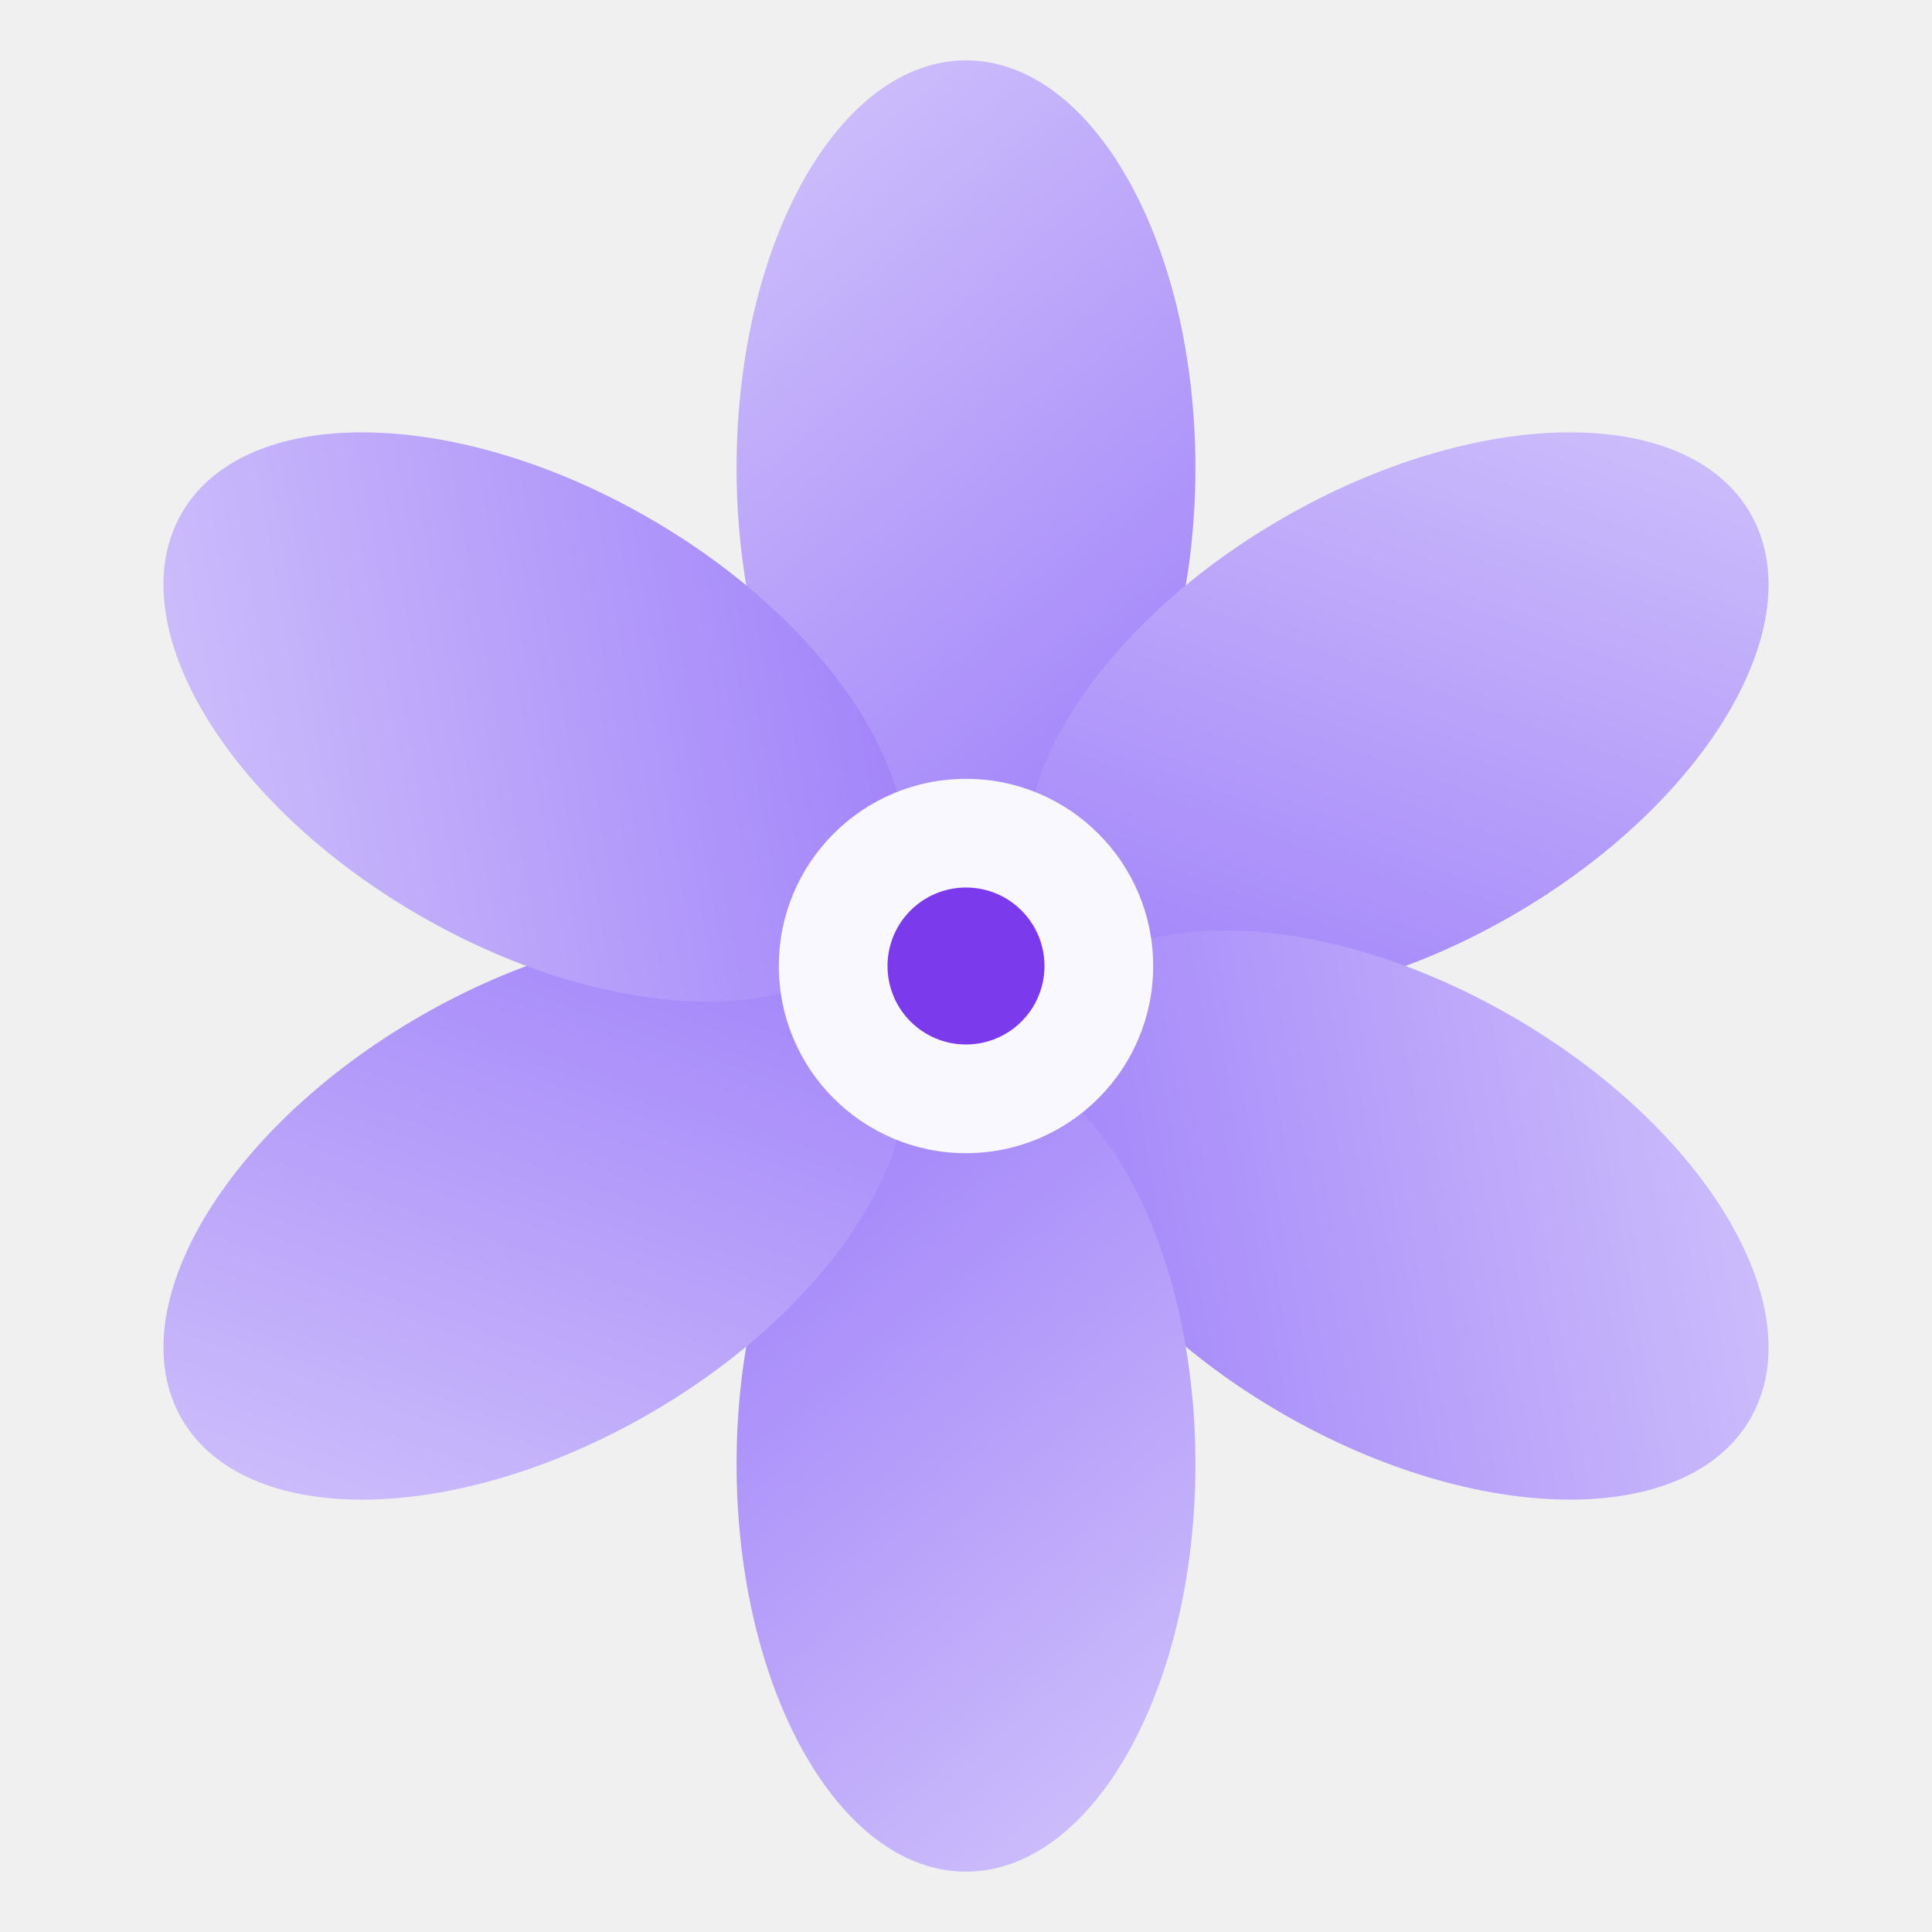
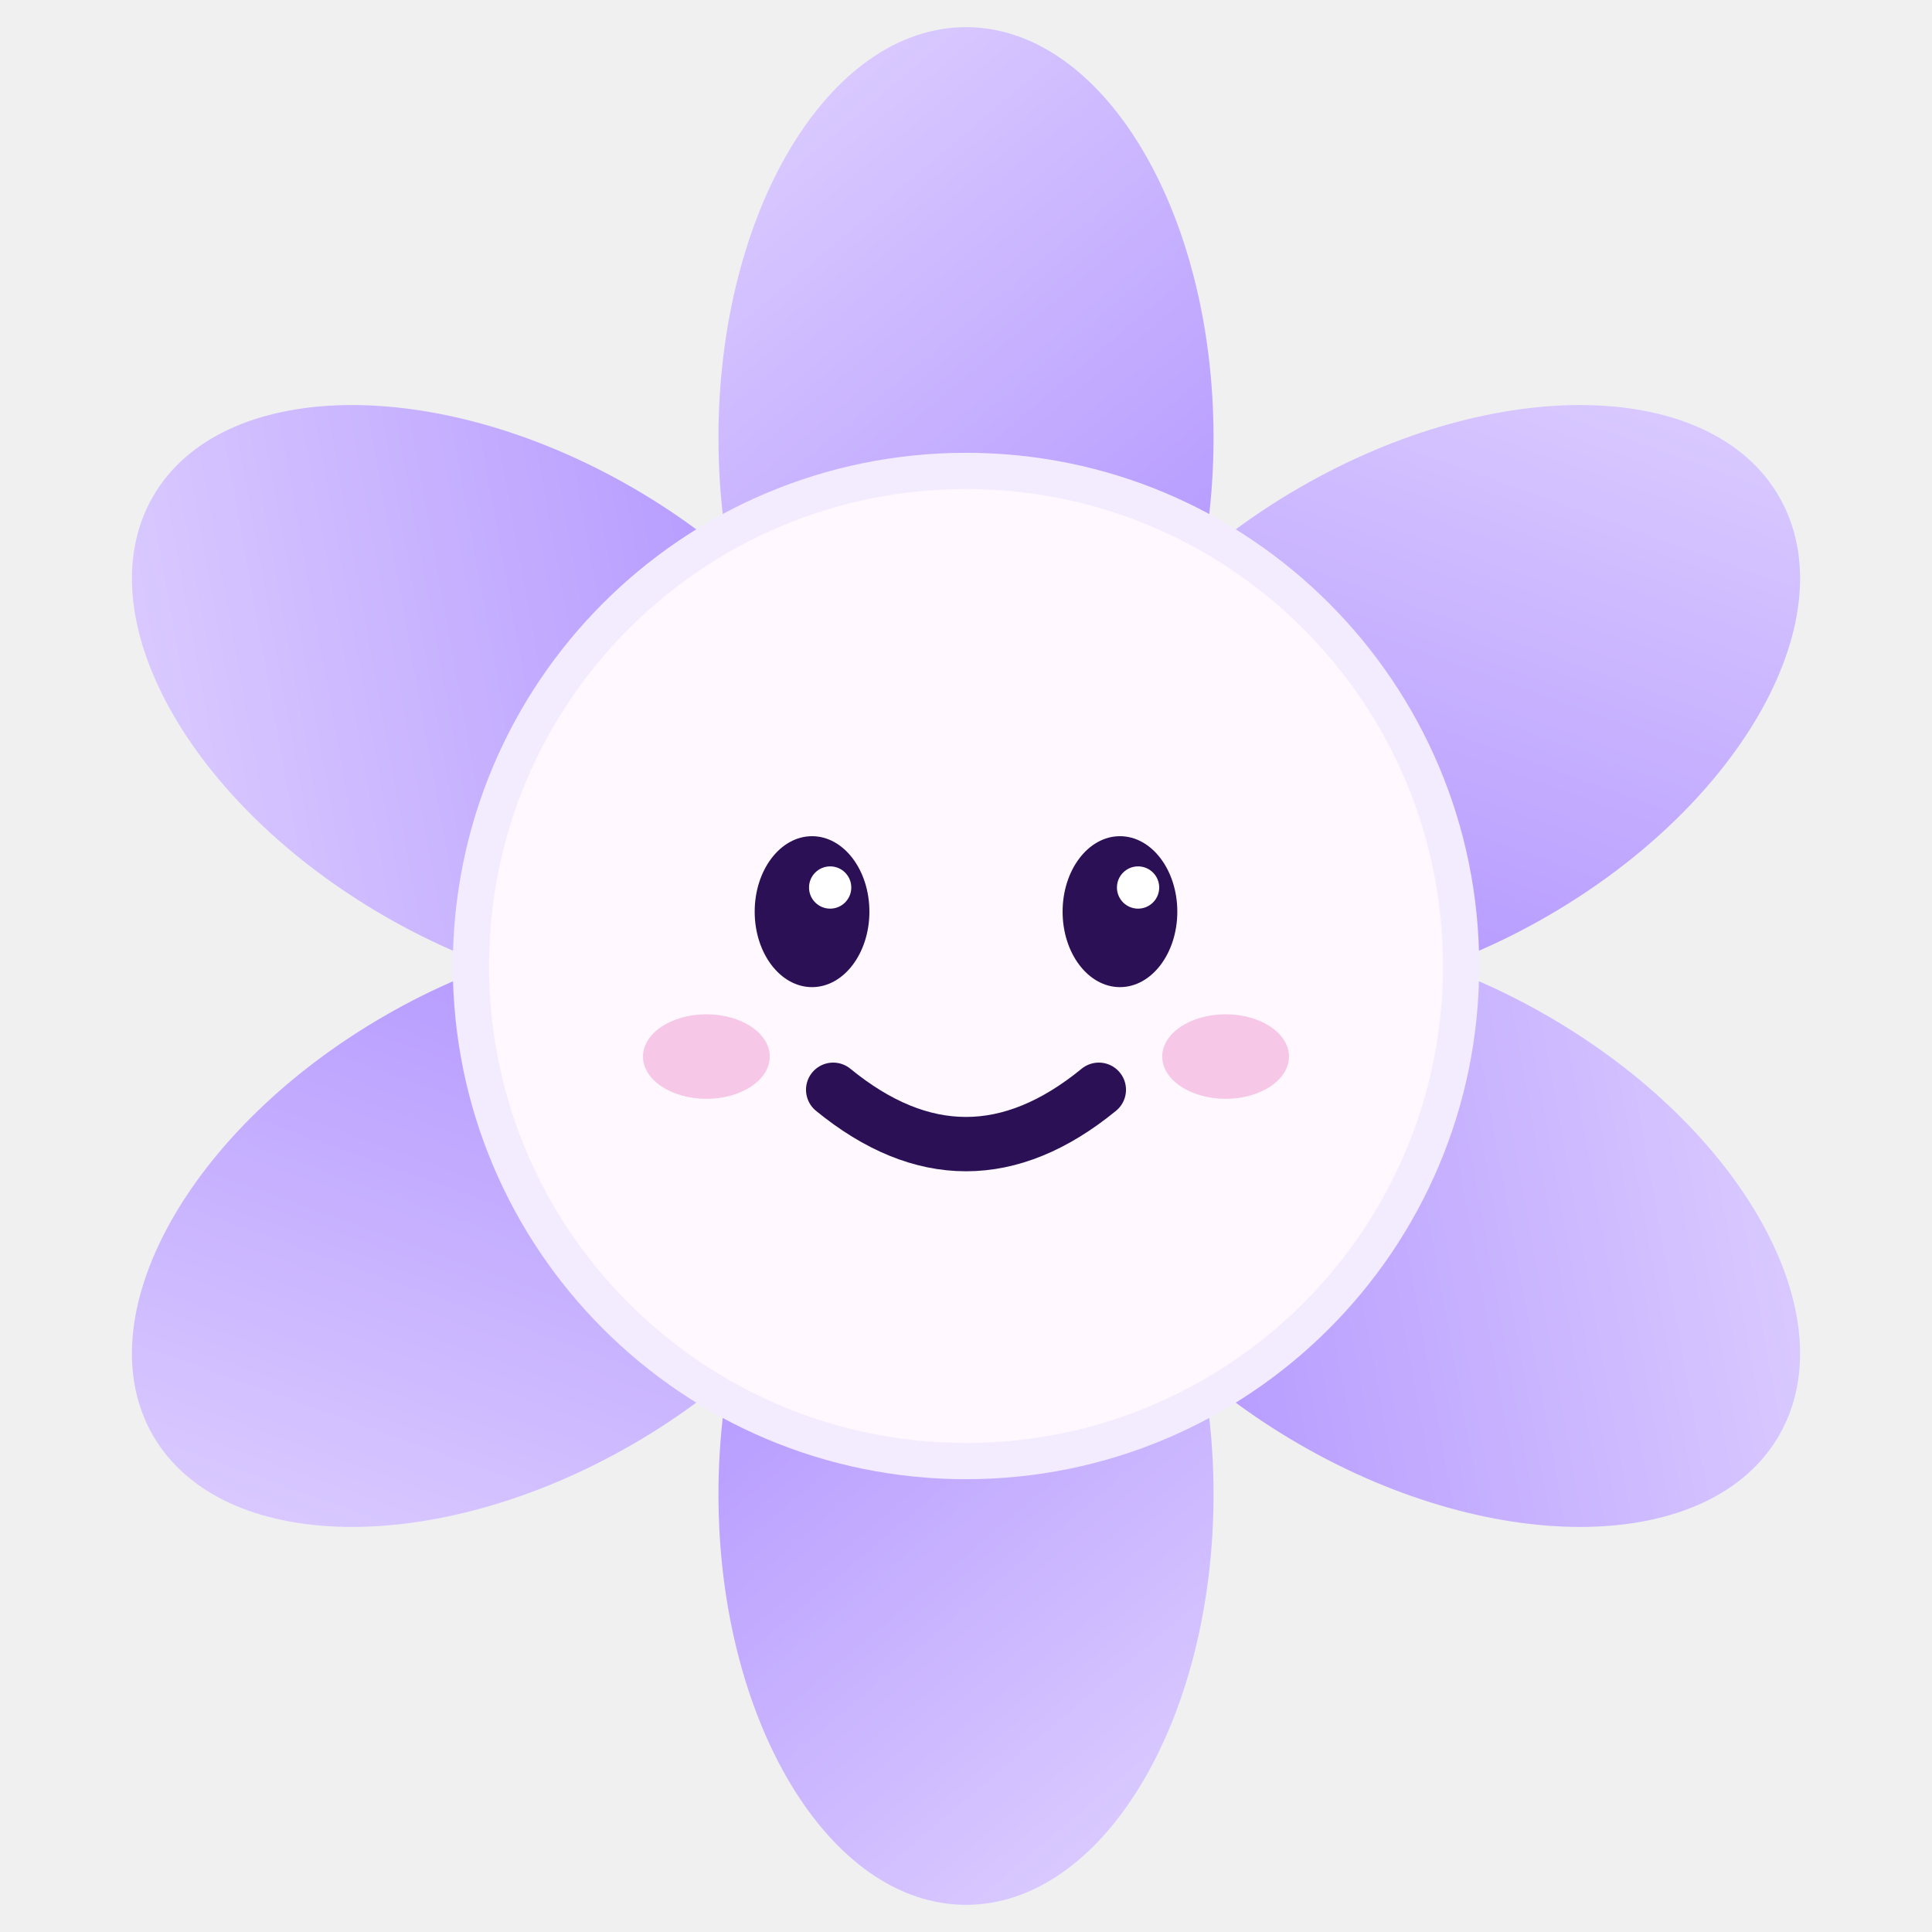
- <svg xmlns="http://www.w3.org/2000/svg" viewBox="0 0 64 64" width="64" height="64" role="img" aria-label="Sift flower mark">
+ <svg xmlns="http://www.w3.org/2000/svg" viewBox="0 0 64 64" width="64" height="64" role="img" aria-label="Sift flower monster">
  <defs>
    <linearGradient id="petal" x1="10" y1="6" x2="54" y2="58" gradientUnits="userSpaceOnUse">
-       <stop offset="0" stop-color="#ddd3fb" />
-       <stop offset="0.45" stop-color="#a78bfa" />
+       <stop offset="0" stop-color="#e8ddff" />
+       <stop offset="0.42" stop-color="#b79cff" />
      <stop offset="1" stop-color="#6d28d9" />
    </linearGradient>
  </defs>
  <g fill="url(#petal)">
-     <ellipse cx="32" cy="15.5" rx="7.6" ry="13.5" />
-     <ellipse cx="32" cy="15.5" rx="7.6" ry="13.5" transform="rotate(60 32 32)" />
-     <ellipse cx="32" cy="15.5" rx="7.6" ry="13.5" transform="rotate(120 32 32)" />
-     <ellipse cx="32" cy="15.5" rx="7.6" ry="13.5" transform="rotate(180 32 32)" />
-     <ellipse cx="32" cy="15.5" rx="7.6" ry="13.5" transform="rotate(240 32 32)" />
-     <ellipse cx="32" cy="15.5" rx="7.6" ry="13.5" transform="rotate(300 32 32)" />
+     <ellipse cx="32" cy="14.5" rx="8.2" ry="13.6" />
+     <ellipse cx="32" cy="14.5" rx="8.2" ry="13.6" transform="rotate(60 32 32)" />
+     <ellipse cx="32" cy="14.5" rx="8.2" ry="13.6" transform="rotate(120 32 32)" />
+     <ellipse cx="32" cy="14.5" rx="8.2" ry="13.6" transform="rotate(180 32 32)" />
+     <ellipse cx="32" cy="14.5" rx="8.2" ry="13.6" transform="rotate(240 32 32)" />
+     <ellipse cx="32" cy="14.5" rx="8.2" ry="13.6" transform="rotate(300 32 32)" />
  </g>
-   <circle cx="32" cy="32" r="6.2" fill="#faf8ff" />
-   <circle cx="32" cy="32" r="2.6" fill="#7c3aed" />
+   <circle cx="32" cy="32" r="16.4" fill="#fff8ff" />
+   <circle cx="32" cy="32" r="16.4" fill="none" stroke="#f3ecff" stroke-width="1.2" />
+   <g fill="#2b1055">
+     <ellipse cx="26.9" cy="30.2" rx="1.9" ry="2.5" />
+     <ellipse cx="37.1" cy="30.2" rx="1.9" ry="2.5" />
+   </g>
+   <g fill="#ffffff">
+     <circle cx="27.5" cy="29.4" r="0.7" />
+     <circle cx="37.7" cy="29.4" r="0.7" />
+   </g>
+   <path d="M27.6 36.1q4.4 3.6 8.8 0" fill="none" stroke="#2b1055" stroke-width="1.8" stroke-linecap="round" />
+   <g fill="#f2a7d8" opacity="0.6">
+     <ellipse cx="23.4" cy="35" rx="2.1" ry="1.4" />
+     <ellipse cx="40.6" cy="35" rx="2.1" ry="1.4" />
+   </g>
</svg>
